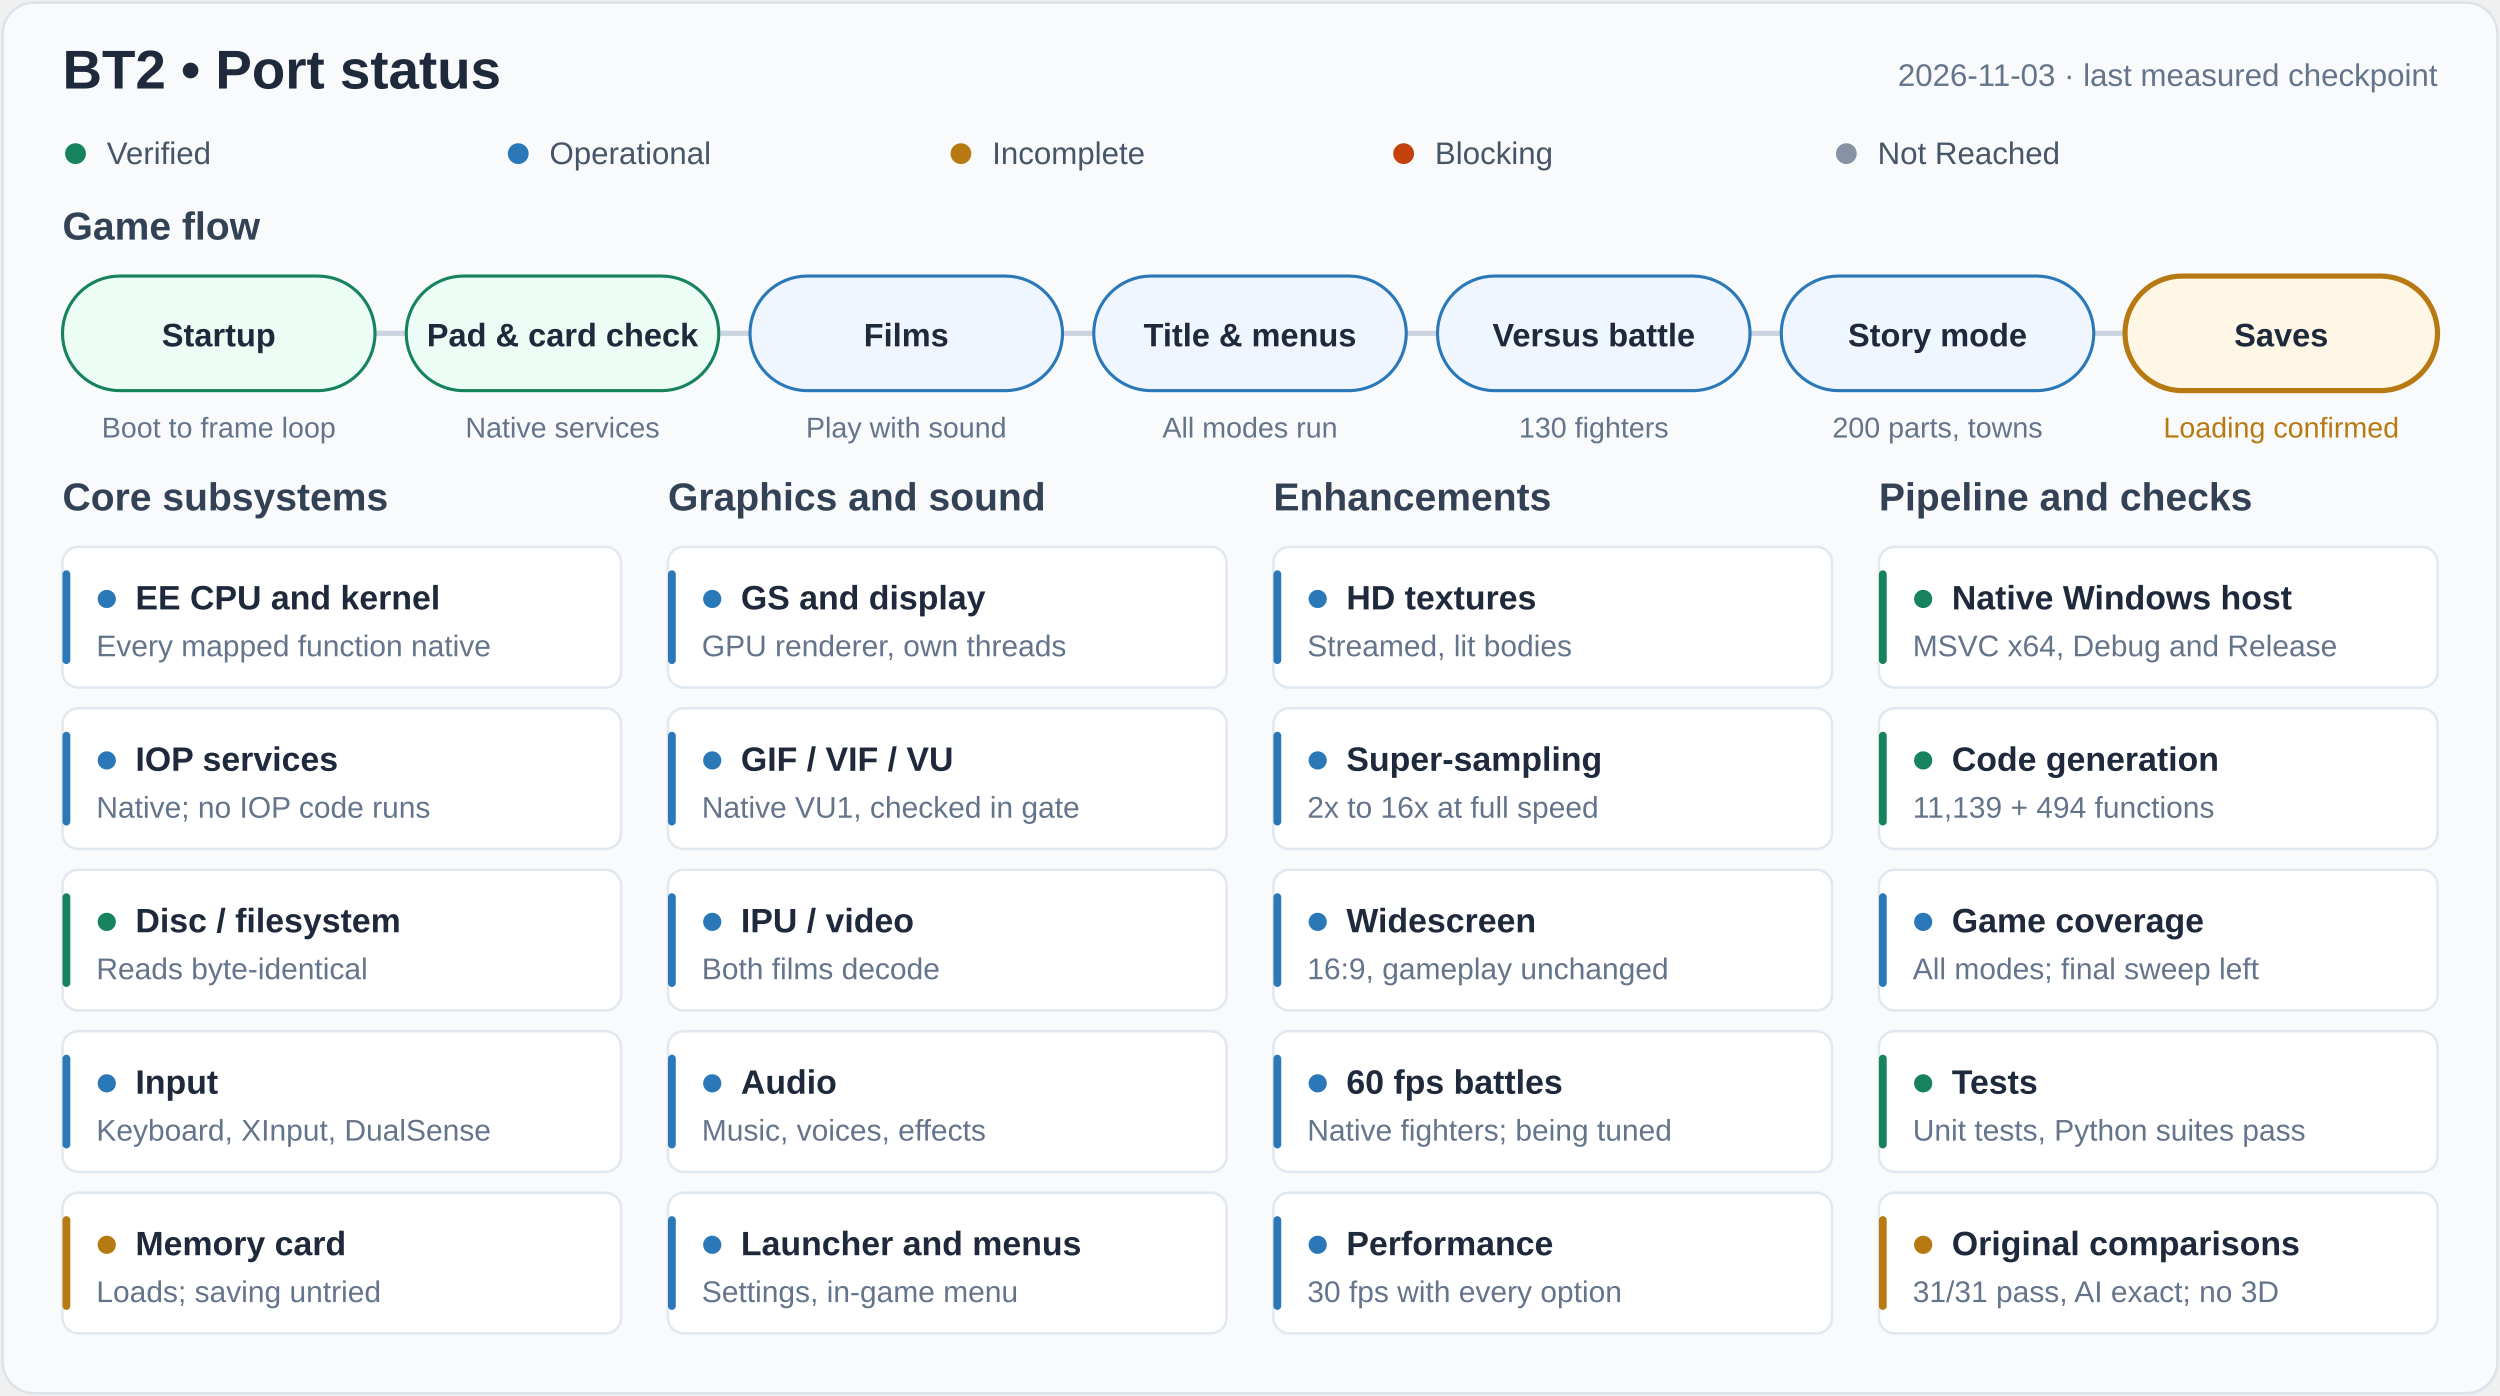
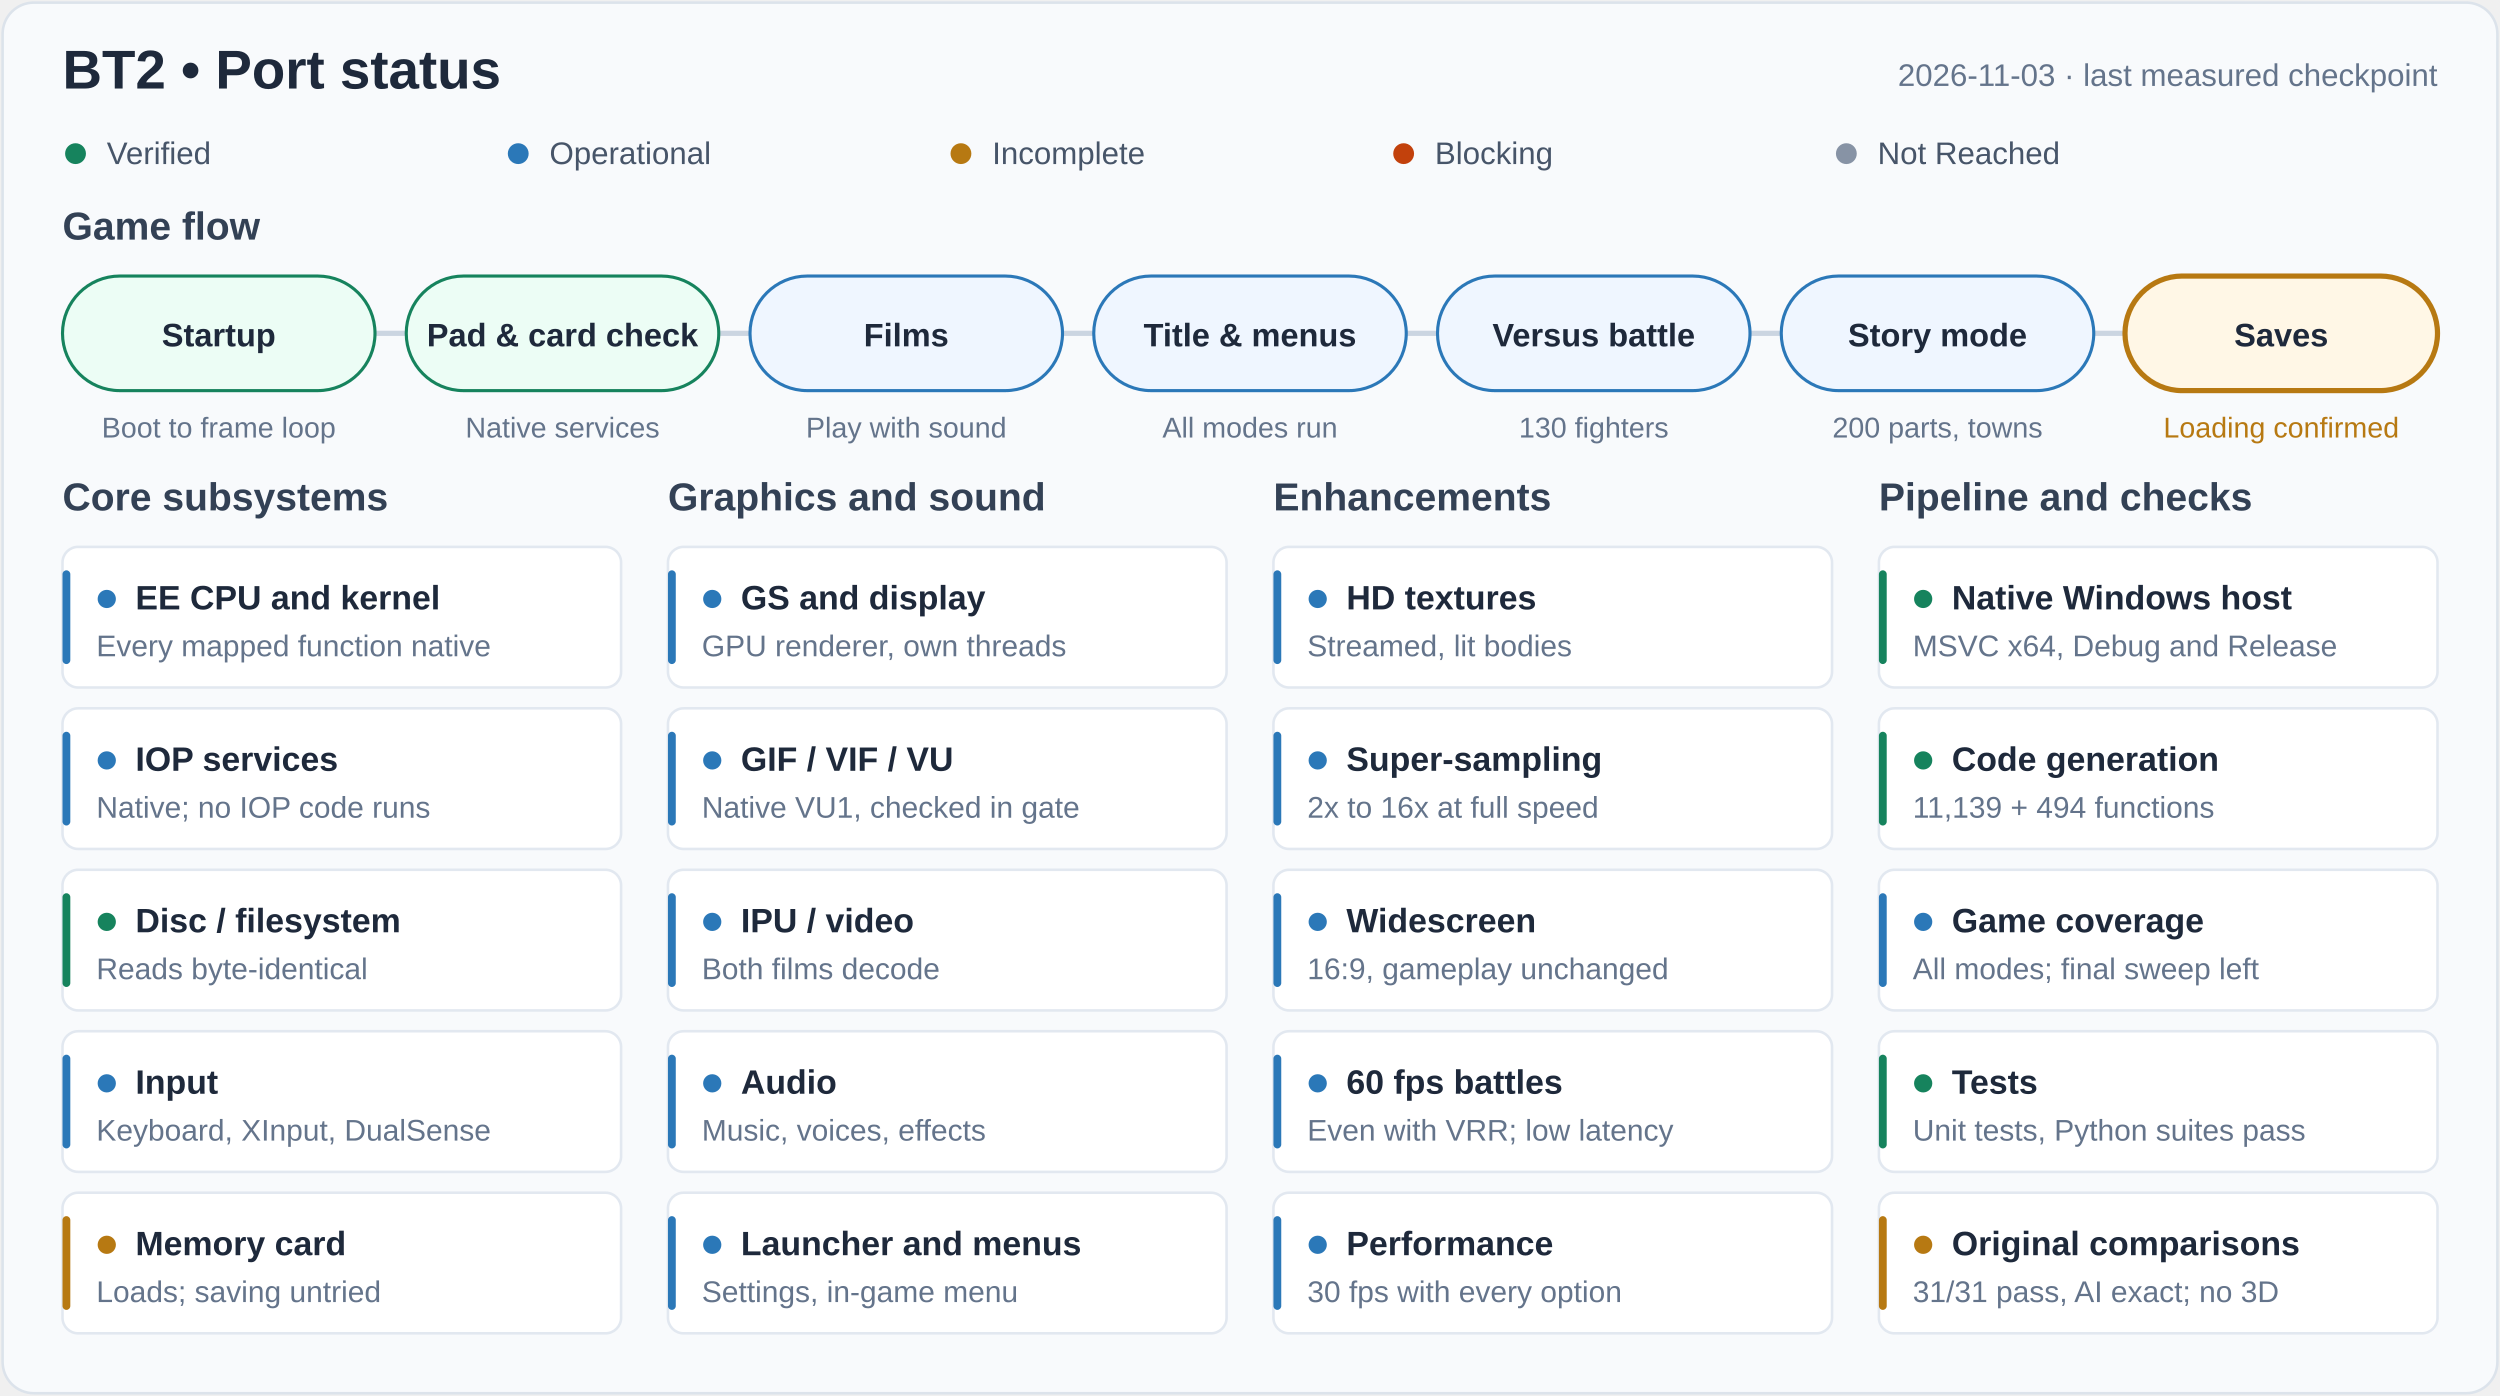
<svg xmlns="http://www.w3.org/2000/svg" width="960" height="536" viewBox="0 0 960 536" role="img" aria-labelledby="title desc">
  <rect x="1" y="1" width="958" height="534" rx="12" fill="#f8fafc" stroke="#dce3eb" />
  <g font-family="Segoe UI,Arial,sans-serif">
    <text x="24" y="34" font-size="21" font-weight="600" fill="#1e293b">BT2 • Port status</text>
    <text x="936" y="33" text-anchor="end" font-size="12" fill="#64748b">2026-11-03 · last measured checkpoint</text>
    <circle cx="29" cy="59" r="4" fill="#16835d" />
    <text x="41" y="63" font-size="12" fill="#475569">Verified</text>
    <circle cx="199" cy="59" r="4" fill="#2b78b8" />
    <text x="211" y="63" font-size="12" fill="#475569">Operational</text>
    <circle cx="369" cy="59" r="4" fill="#b77912" />
    <text x="381" y="63" font-size="12" fill="#475569">Incomplete</text>
    <circle cx="539" cy="59" r="4" fill="#c2410c" />
    <text x="551" y="63" font-size="12" fill="#475569">Blocking</text>
    <circle cx="709" cy="59" r="4" fill="#8793a5" />
    <text x="721" y="63" font-size="12" fill="#475569">Not Reached</text>
    <text x="24" y="92" font-size="15" font-weight="600" fill="#334155">Game flow</text>
    <line x1="84.0" y1="128" x2="876.0" y2="128" stroke="#cbd5e1" stroke-width="2" />
    <g>
      <rect x="24.0" y="106" width="120.0" height="44" rx="22" fill="#ecfdf5" stroke="#16835d" stroke-width="1.2" />
      <text x="84.0" y="133" text-anchor="middle" font-size="12.5" font-weight="600" fill="#1e293b">Startup</text>
      <text x="84.0" y="168" text-anchor="middle" font-size="11" fill="#64748b">Boot to frame loop</text>
    </g>
    <g>
      <rect x="156.0" y="106" width="120.0" height="44" rx="22" fill="#ecfdf5" stroke="#16835d" stroke-width="1.2" />
      <text x="216.0" y="133" text-anchor="middle" font-size="12.5" font-weight="600" fill="#1e293b">Pad &amp; card check</text>
      <text x="216.0" y="168" text-anchor="middle" font-size="11" fill="#64748b">Native services</text>
    </g>
    <g>
      <rect x="288.0" y="106" width="120.0" height="44" rx="22" fill="#eff6ff" stroke="#2b78b8" stroke-width="1.2" />
      <text x="348.0" y="133" text-anchor="middle" font-size="12.5" font-weight="600" fill="#1e293b">Films</text>
      <text x="348.0" y="168" text-anchor="middle" font-size="11" fill="#64748b">Play with sound</text>
    </g>
    <g>
      <rect x="420.0" y="106" width="120.0" height="44" rx="22" fill="#eff6ff" stroke="#2b78b8" stroke-width="1.2" />
      <text x="480.0" y="133" text-anchor="middle" font-size="12.5" font-weight="600" fill="#1e293b">Title &amp; menus</text>
      <text x="480.0" y="168" text-anchor="middle" font-size="11" fill="#64748b">All modes run</text>
    </g>
    <g>
      <rect x="552.0" y="106" width="120.0" height="44" rx="22" fill="#eff6ff" stroke="#2b78b8" stroke-width="1.2" />
      <text x="612.0" y="133" text-anchor="middle" font-size="12.5" font-weight="600" fill="#1e293b">Versus battle</text>
      <text x="612.0" y="168" text-anchor="middle" font-size="11" fill="#64748b">130 fighters</text>
    </g>
    <g>
      <rect x="684.0" y="106" width="120.0" height="44" rx="22" fill="#eff6ff" stroke="#2b78b8" stroke-width="1.2" />
      <text x="744.0" y="133" text-anchor="middle" font-size="12.5" font-weight="600" fill="#1e293b">Story mode</text>
      <text x="744.0" y="168" text-anchor="middle" font-size="11" fill="#64748b">200 parts, towns</text>
    </g>
    <g>
      <rect x="816.0" y="106" width="120.0" height="44" rx="22" fill="#fff7e6" stroke="#b77912" stroke-width="2" />
      <text x="876.0" y="133" text-anchor="middle" font-size="12.5" font-weight="600" fill="#1e293b">Saves</text>
      <text x="876.0" y="168" text-anchor="middle" font-size="11" fill="#b77912">Loading confirmed</text>
    </g>
    <text x="24.0" y="196" font-size="15" font-weight="600" fill="#334155">Core subsystems</text>
    <g>
      <rect x="24.0" y="210" width="214.5" height="54" rx="6" fill="#fff" stroke="#e2e8f0" />
      <rect x="24.0" y="219" width="3" height="36" rx="1.5" fill="#2b78b8" />
      <circle cx="41.0" cy="230" r="3.5" fill="#2b78b8" />
      <text x="52.0" y="234" font-size="13" font-weight="600" fill="#1e293b">EE CPU and kernel</text>
      <text x="37.0" y="252" font-size="11.5" fill="#64748b">Every mapped function native</text>
    </g>
    <g>
      <rect x="24.0" y="272" width="214.5" height="54" rx="6" fill="#fff" stroke="#e2e8f0" />
      <rect x="24.0" y="281" width="3" height="36" rx="1.5" fill="#2b78b8" />
      <circle cx="41.0" cy="292" r="3.5" fill="#2b78b8" />
      <text x="52.0" y="296" font-size="13" font-weight="600" fill="#1e293b">IOP services</text>
      <text x="37.0" y="314" font-size="11.5" fill="#64748b">Native; no IOP code runs</text>
    </g>
    <g>
      <rect x="24.0" y="334" width="214.5" height="54" rx="6" fill="#fff" stroke="#e2e8f0" />
      <rect x="24.0" y="343" width="3" height="36" rx="1.5" fill="#16835d" />
      <circle cx="41.0" cy="354" r="3.5" fill="#16835d" />
      <text x="52.0" y="358" font-size="13" font-weight="600" fill="#1e293b">Disc / filesystem</text>
      <text x="37.0" y="376" font-size="11.5" fill="#64748b">Reads byte-identical</text>
    </g>
    <g>
      <rect x="24.0" y="396" width="214.5" height="54" rx="6" fill="#fff" stroke="#e2e8f0" />
      <rect x="24.0" y="405" width="3" height="36" rx="1.5" fill="#2b78b8" />
      <circle cx="41.0" cy="416" r="3.5" fill="#2b78b8" />
      <text x="52.0" y="420" font-size="13" font-weight="600" fill="#1e293b">Input</text>
      <text x="37.0" y="438" font-size="11.5" fill="#64748b">Keyboard, XInput, DualSense</text>
    </g>
    <g>
      <rect x="24.0" y="458" width="214.5" height="54" rx="6" fill="#fff" stroke="#e2e8f0" />
      <rect x="24.0" y="467" width="3" height="36" rx="1.5" fill="#b77912" />
      <circle cx="41.0" cy="478" r="3.5" fill="#b77912" />
      <text x="52.0" y="482" font-size="13" font-weight="600" fill="#1e293b">Memory card</text>
      <text x="37.0" y="500" font-size="11.5" fill="#64748b">Loads; saving untried</text>
    </g>
    <text x="256.5" y="196" font-size="15" font-weight="600" fill="#334155">Graphics and sound</text>
    <g>
      <rect x="256.5" y="210" width="214.5" height="54" rx="6" fill="#fff" stroke="#e2e8f0" />
      <rect x="256.5" y="219" width="3" height="36" rx="1.5" fill="#2b78b8" />
      <circle cx="273.5" cy="230" r="3.5" fill="#2b78b8" />
      <text x="284.5" y="234" font-size="13" font-weight="600" fill="#1e293b">GS and display</text>
      <text x="269.5" y="252" font-size="11.5" fill="#64748b">GPU renderer, own threads</text>
    </g>
    <g>
      <rect x="256.5" y="272" width="214.5" height="54" rx="6" fill="#fff" stroke="#e2e8f0" />
      <rect x="256.5" y="281" width="3" height="36" rx="1.5" fill="#2b78b8" />
      <circle cx="273.5" cy="292" r="3.5" fill="#2b78b8" />
      <text x="284.5" y="296" font-size="13" font-weight="600" fill="#1e293b">GIF / VIF / VU</text>
      <text x="269.5" y="314" font-size="11.5" fill="#64748b">Native VU1, checked in gate</text>
    </g>
    <g>
      <rect x="256.5" y="334" width="214.5" height="54" rx="6" fill="#fff" stroke="#e2e8f0" />
      <rect x="256.5" y="343" width="3" height="36" rx="1.5" fill="#2b78b8" />
      <circle cx="273.5" cy="354" r="3.5" fill="#2b78b8" />
      <text x="284.5" y="358" font-size="13" font-weight="600" fill="#1e293b">IPU / video</text>
      <text x="269.5" y="376" font-size="11.5" fill="#64748b">Both films decode</text>
    </g>
    <g>
      <rect x="256.5" y="396" width="214.5" height="54" rx="6" fill="#fff" stroke="#e2e8f0" />
      <rect x="256.5" y="405" width="3" height="36" rx="1.5" fill="#2b78b8" />
      <circle cx="273.5" cy="416" r="3.5" fill="#2b78b8" />
      <text x="284.5" y="420" font-size="13" font-weight="600" fill="#1e293b">Audio</text>
      <text x="269.5" y="438" font-size="11.5" fill="#64748b">Music, voices, effects</text>
    </g>
    <g>
      <rect x="256.5" y="458" width="214.5" height="54" rx="6" fill="#fff" stroke="#e2e8f0" />
      <rect x="256.5" y="467" width="3" height="36" rx="1.5" fill="#2b78b8" />
      <circle cx="273.5" cy="478" r="3.5" fill="#2b78b8" />
      <text x="284.5" y="482" font-size="13" font-weight="600" fill="#1e293b">Launcher and menus</text>
      <text x="269.5" y="500" font-size="11.5" fill="#64748b">Settings, in-game menu</text>
    </g>
    <text x="489.0" y="196" font-size="15" font-weight="600" fill="#334155">Enhancements</text>
    <g>
      <rect x="489.0" y="210" width="214.5" height="54" rx="6" fill="#fff" stroke="#e2e8f0" />
      <rect x="489.0" y="219" width="3" height="36" rx="1.5" fill="#2b78b8" />
      <circle cx="506.0" cy="230" r="3.5" fill="#2b78b8" />
      <text x="517.0" y="234" font-size="13" font-weight="600" fill="#1e293b">HD textures</text>
      <text x="502.0" y="252" font-size="11.5" fill="#64748b">Streamed, lit bodies</text>
    </g>
    <g>
      <rect x="489.0" y="272" width="214.5" height="54" rx="6" fill="#fff" stroke="#e2e8f0" />
      <rect x="489.0" y="281" width="3" height="36" rx="1.5" fill="#2b78b8" />
      <circle cx="506.0" cy="292" r="3.5" fill="#2b78b8" />
      <text x="517.0" y="296" font-size="13" font-weight="600" fill="#1e293b">Super-sampling</text>
      <text x="502.0" y="314" font-size="11.5" fill="#64748b">2x to 16x at full speed</text>
    </g>
    <g>
      <rect x="489.0" y="334" width="214.5" height="54" rx="6" fill="#fff" stroke="#e2e8f0" />
      <rect x="489.0" y="343" width="3" height="36" rx="1.5" fill="#2b78b8" />
      <circle cx="506.0" cy="354" r="3.5" fill="#2b78b8" />
      <text x="517.0" y="358" font-size="13" font-weight="600" fill="#1e293b">Widescreen</text>
      <text x="502.0" y="376" font-size="11.5" fill="#64748b">16:9, gameplay unchanged</text>
    </g>
    <g>
      <rect x="489.0" y="396" width="214.5" height="54" rx="6" fill="#fff" stroke="#e2e8f0" />
      <rect x="489.0" y="405" width="3" height="36" rx="1.5" fill="#2b78b8" />
      <circle cx="506.0" cy="416" r="3.5" fill="#2b78b8" />
      <text x="517.0" y="420" font-size="13" font-weight="600" fill="#1e293b">60 fps battles</text>
-       <text x="502.0" y="438" font-size="11.5" fill="#64748b">Native fighters; being tuned</text>
+       <text x="502.0" y="438" font-size="11.5" fill="#64748b">Even with VRR; low latency</text>
    </g>
    <g>
      <rect x="489.0" y="458" width="214.5" height="54" rx="6" fill="#fff" stroke="#e2e8f0" />
      <rect x="489.0" y="467" width="3" height="36" rx="1.5" fill="#2b78b8" />
      <circle cx="506.0" cy="478" r="3.5" fill="#2b78b8" />
      <text x="517.0" y="482" font-size="13" font-weight="600" fill="#1e293b">Performance</text>
      <text x="502.0" y="500" font-size="11.5" fill="#64748b">30 fps with every option</text>
    </g>
    <text x="721.5" y="196" font-size="15" font-weight="600" fill="#334155">Pipeline and checks</text>
    <g>
      <rect x="721.5" y="210" width="214.5" height="54" rx="6" fill="#fff" stroke="#e2e8f0" />
      <rect x="721.5" y="219" width="3" height="36" rx="1.5" fill="#16835d" />
      <circle cx="738.5" cy="230" r="3.5" fill="#16835d" />
      <text x="749.5" y="234" font-size="13" font-weight="600" fill="#1e293b">Native Windows host</text>
      <text x="734.5" y="252" font-size="11.5" fill="#64748b">MSVC x64, Debug and Release</text>
    </g>
    <g>
      <rect x="721.5" y="272" width="214.5" height="54" rx="6" fill="#fff" stroke="#e2e8f0" />
      <rect x="721.5" y="281" width="3" height="36" rx="1.5" fill="#16835d" />
      <circle cx="738.5" cy="292" r="3.5" fill="#16835d" />
      <text x="749.5" y="296" font-size="13" font-weight="600" fill="#1e293b">Code generation</text>
      <text x="734.5" y="314" font-size="11.5" fill="#64748b">11,139 + 494 functions</text>
    </g>
    <g>
      <rect x="721.5" y="334" width="214.5" height="54" rx="6" fill="#fff" stroke="#e2e8f0" />
      <rect x="721.5" y="343" width="3" height="36" rx="1.5" fill="#2b78b8" />
      <circle cx="738.5" cy="354" r="3.5" fill="#2b78b8" />
      <text x="749.5" y="358" font-size="13" font-weight="600" fill="#1e293b">Game coverage</text>
      <text x="734.5" y="376" font-size="11.5" fill="#64748b">All modes; final sweep left</text>
    </g>
    <g>
      <rect x="721.5" y="396" width="214.5" height="54" rx="6" fill="#fff" stroke="#e2e8f0" />
      <rect x="721.5" y="405" width="3" height="36" rx="1.5" fill="#16835d" />
      <circle cx="738.5" cy="416" r="3.5" fill="#16835d" />
      <text x="749.5" y="420" font-size="13" font-weight="600" fill="#1e293b">Tests</text>
      <text x="734.5" y="438" font-size="11.5" fill="#64748b">Unit tests, Python suites pass</text>
    </g>
    <g>
      <rect x="721.5" y="458" width="214.5" height="54" rx="6" fill="#fff" stroke="#e2e8f0" />
      <rect x="721.5" y="467" width="3" height="36" rx="1.5" fill="#b77912" />
      <circle cx="738.5" cy="478" r="3.5" fill="#b77912" />
      <text x="749.5" y="482" font-size="13" font-weight="600" fill="#1e293b">Original comparisons</text>
      <text x="734.5" y="500" font-size="11.5" fill="#64748b">31/31 pass, AI exact; no 3D</text>
    </g>
  </g>
</svg>
